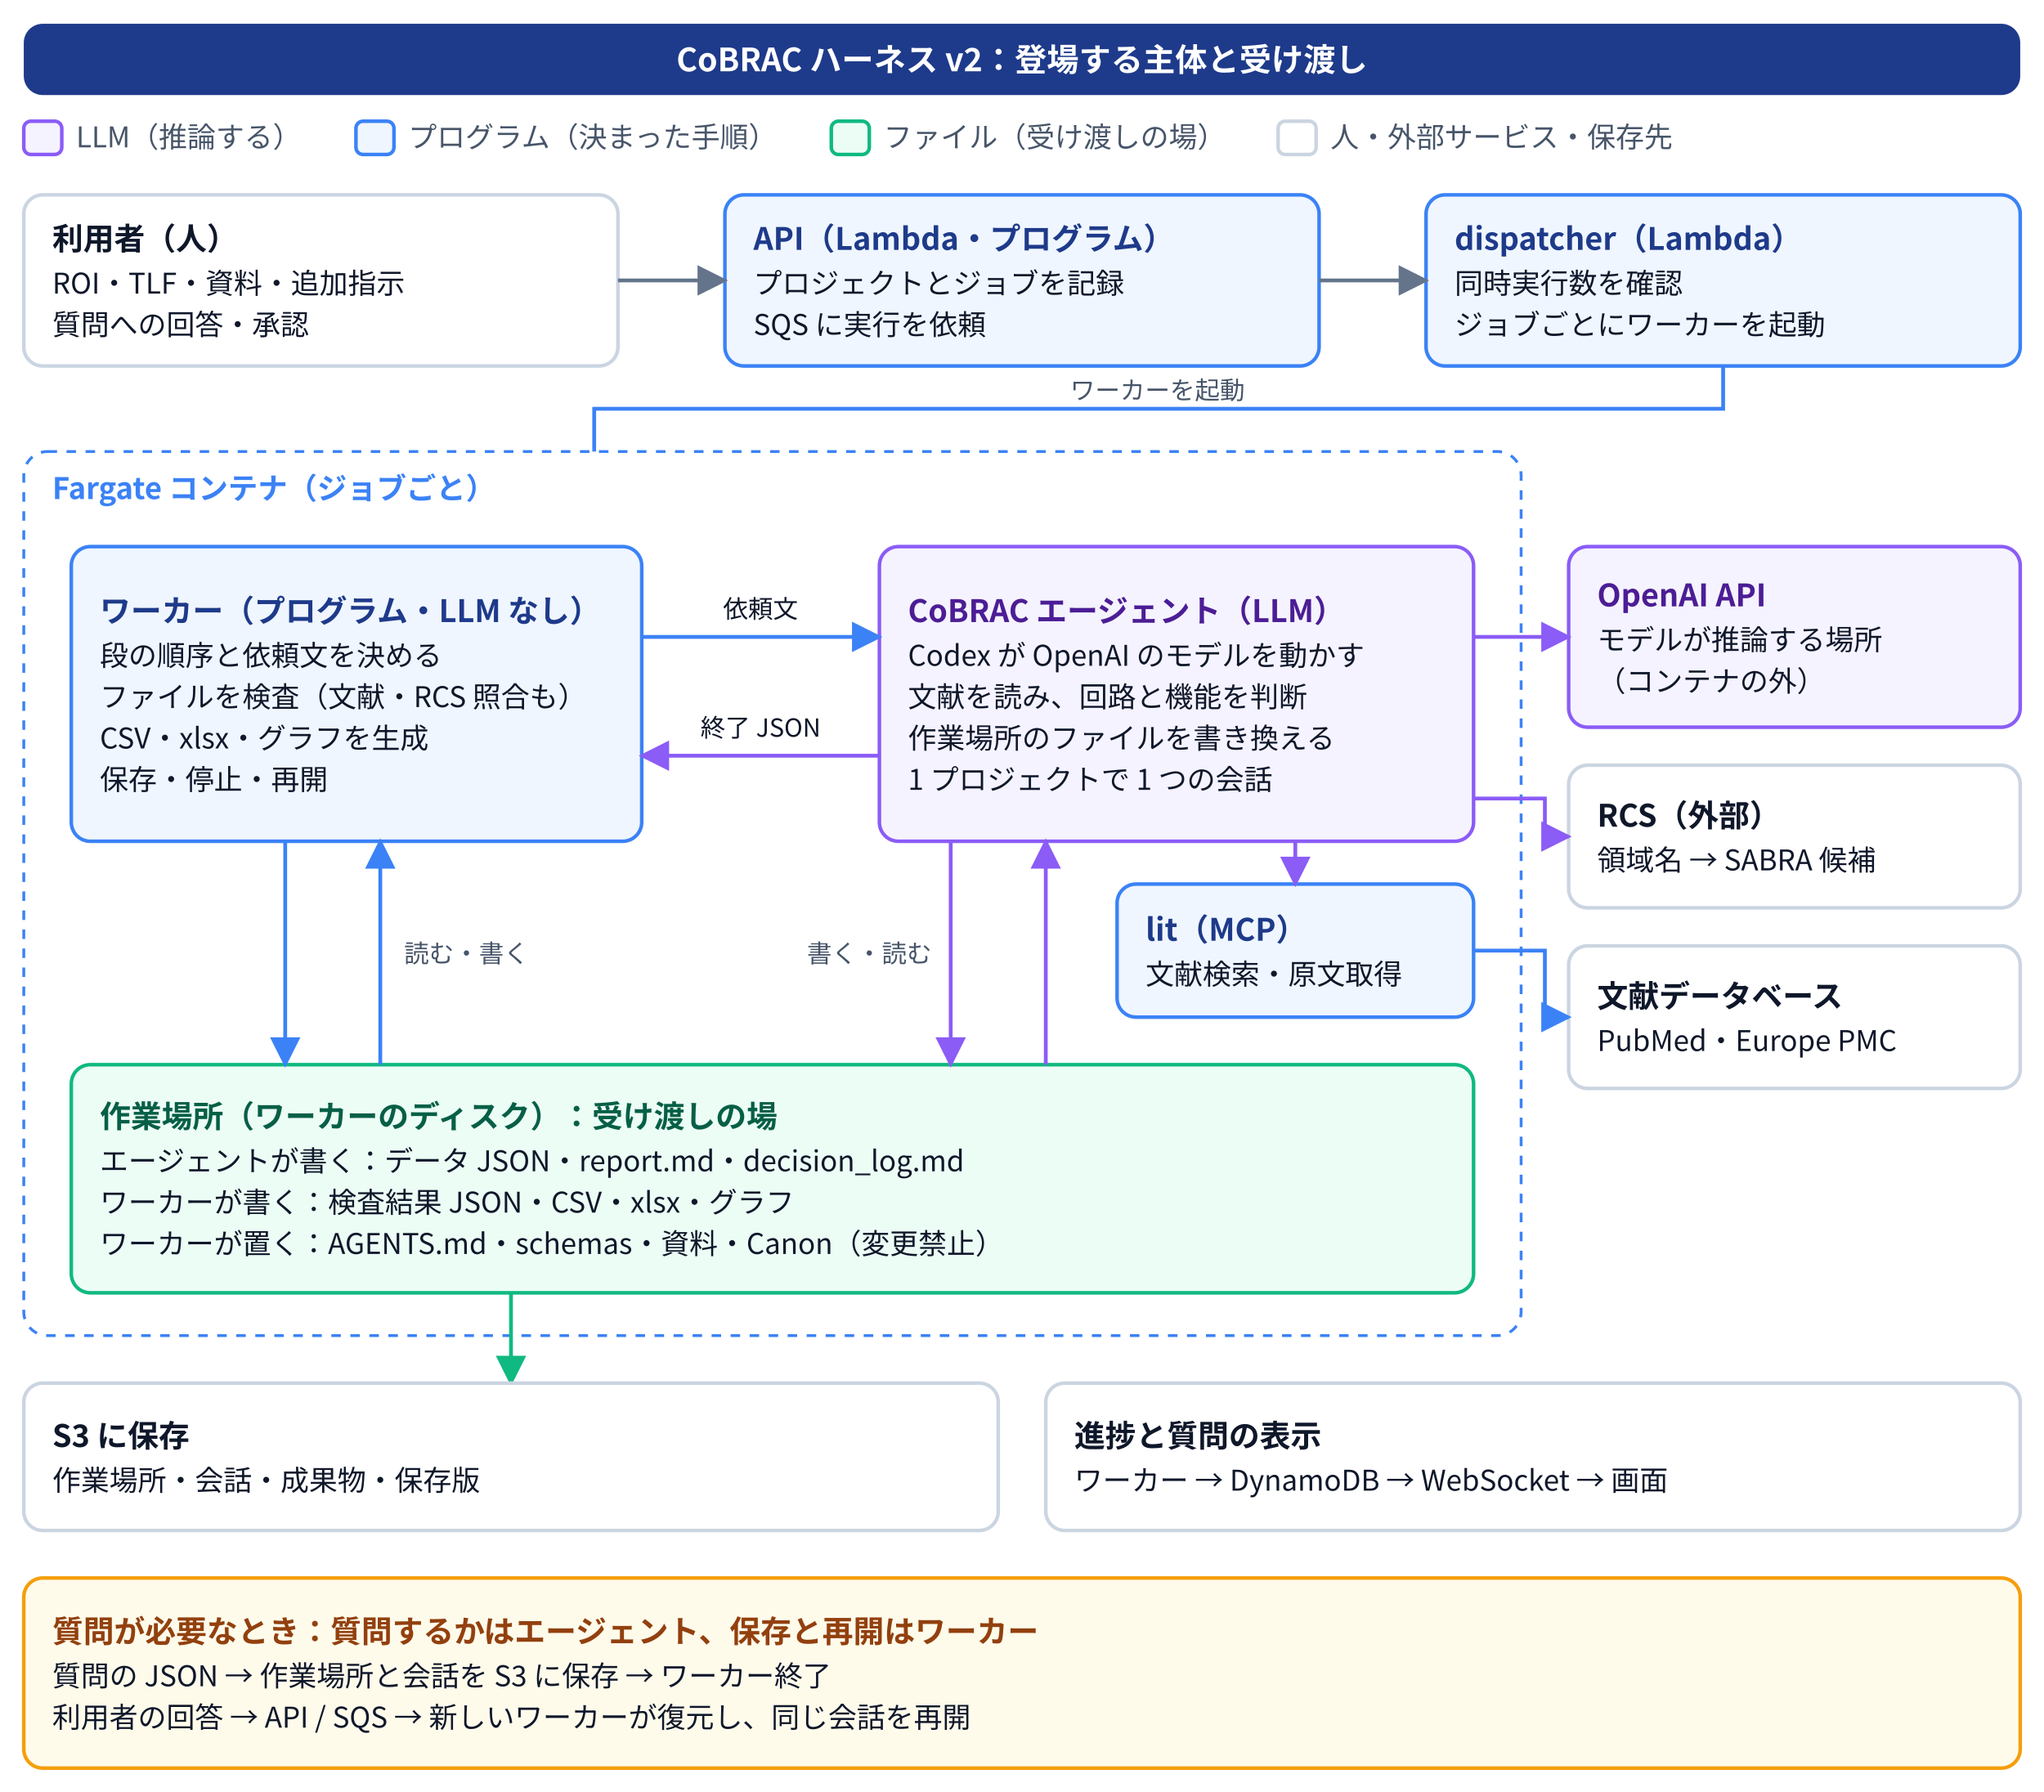
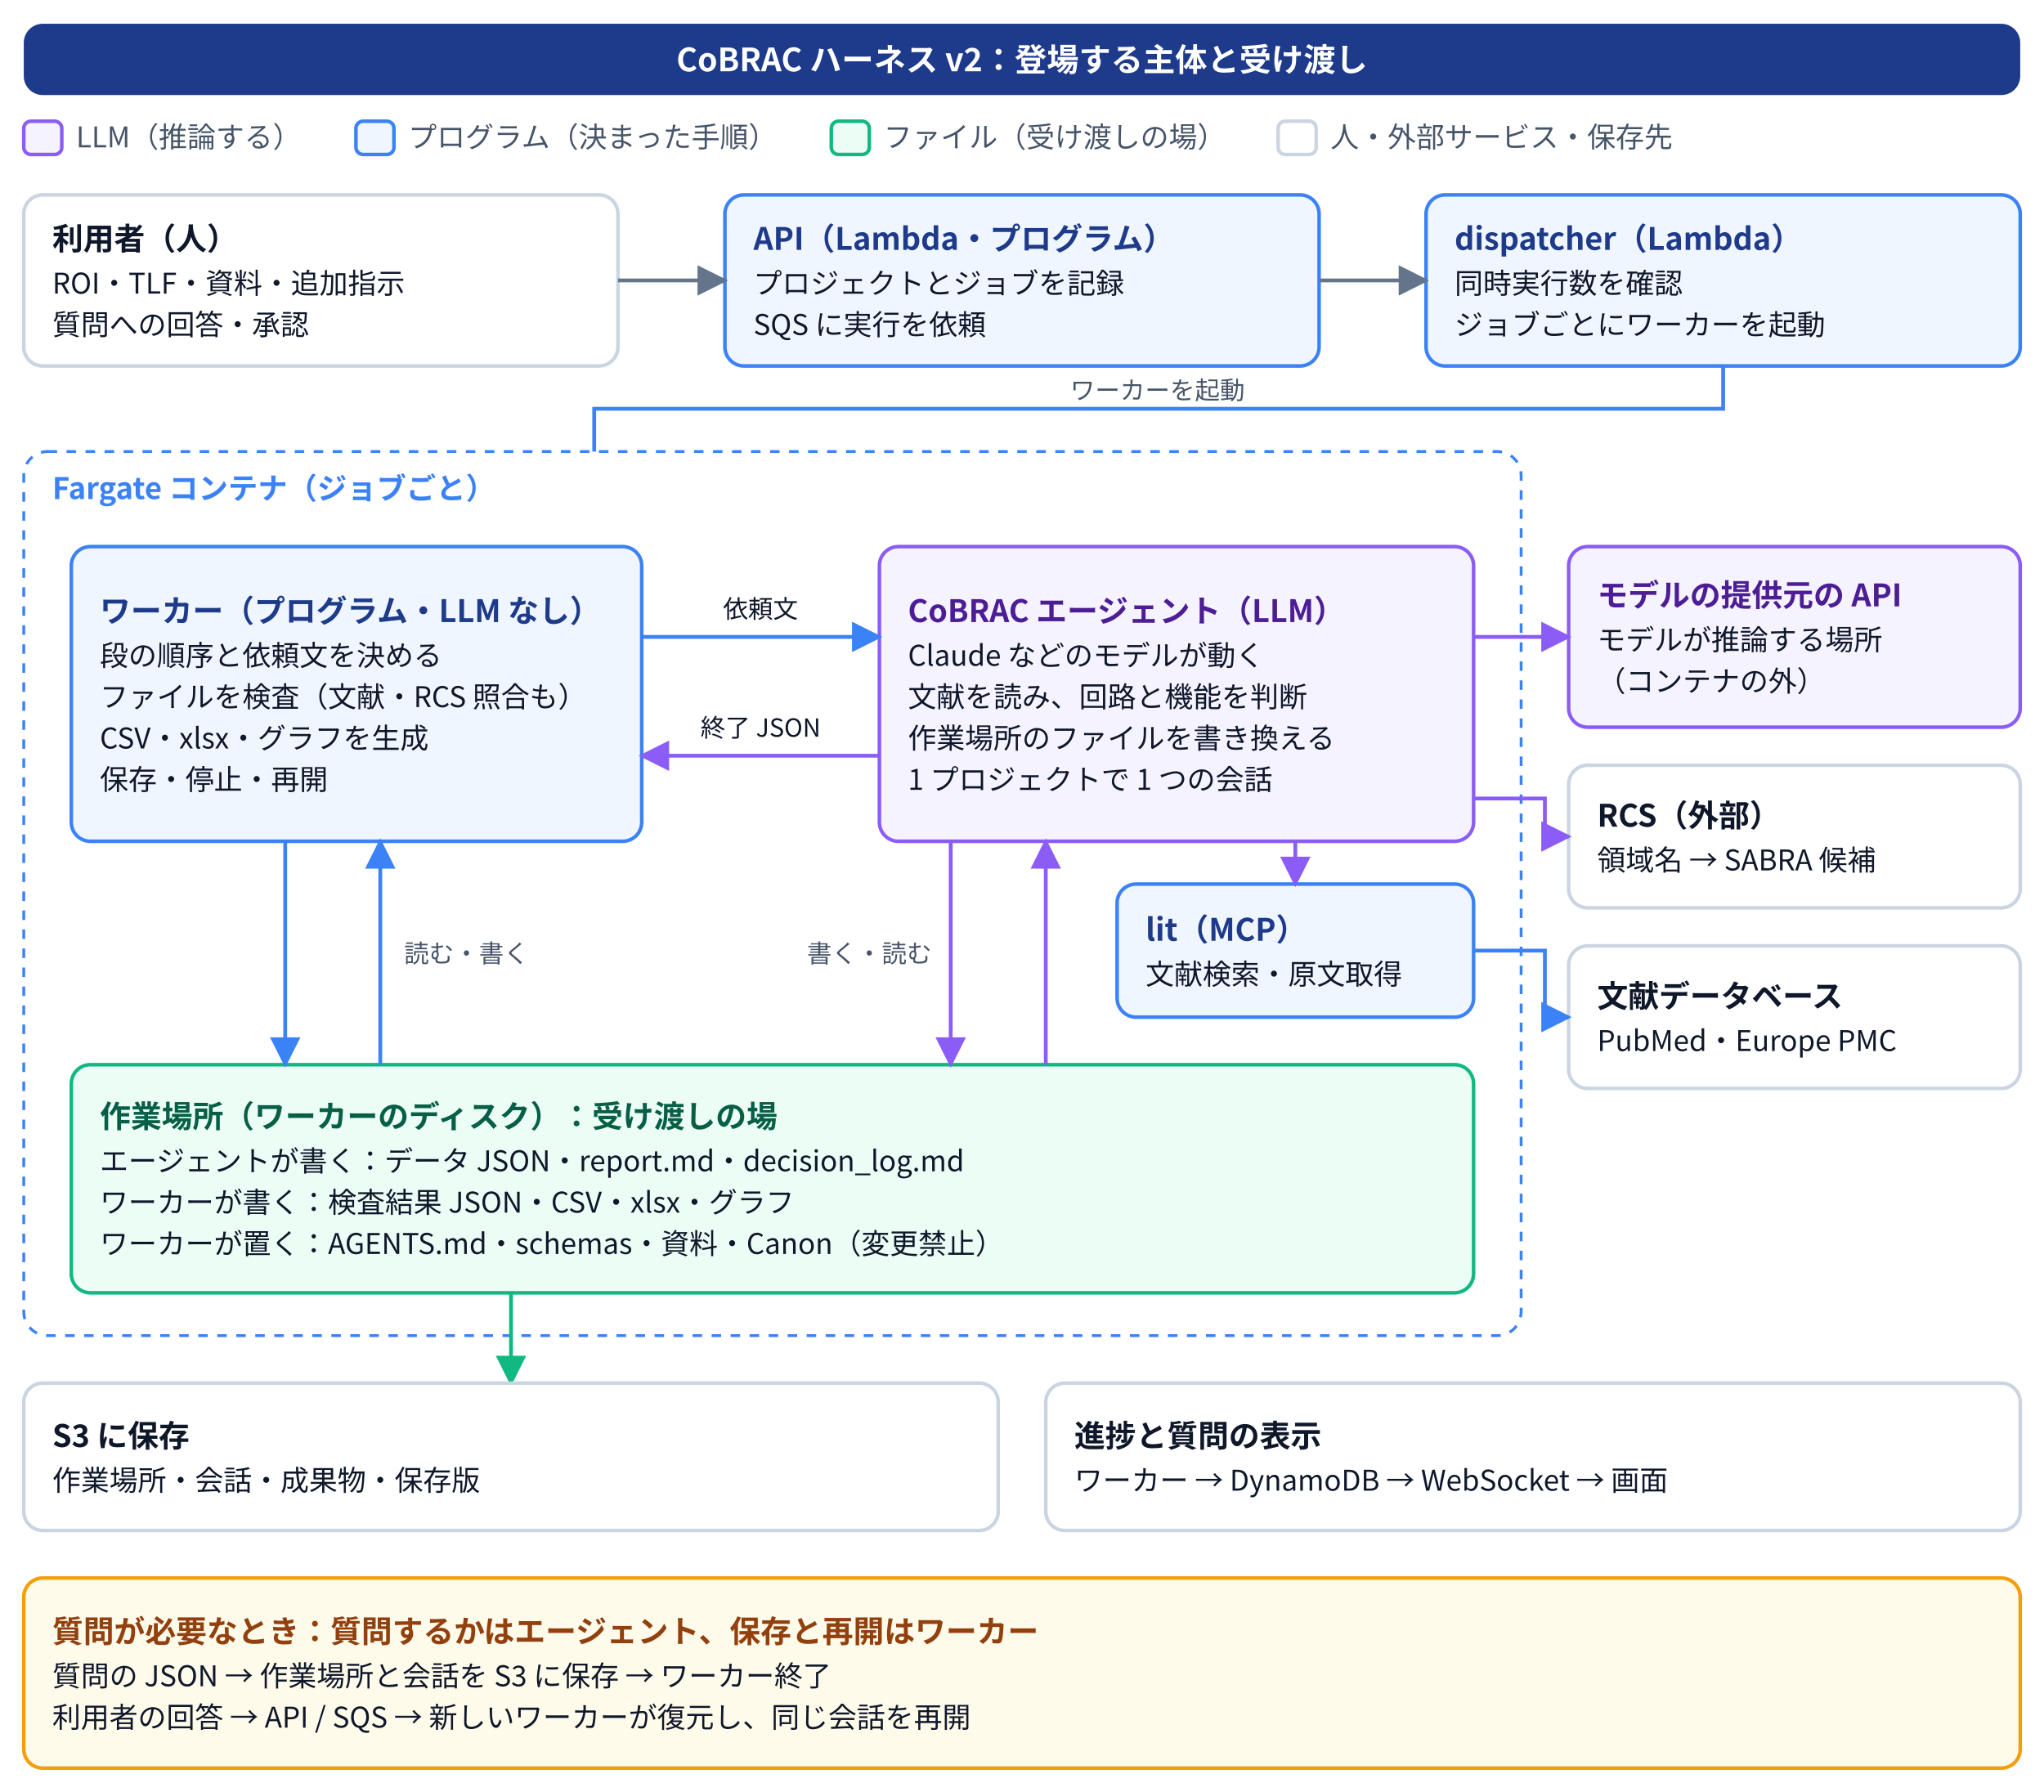
<svg xmlns="http://www.w3.org/2000/svg" viewBox="0 0 860 754" width="860" height="754" role="img" aria-labelledby="t d" lang="ja" font-family="'Noto Sans JP','Hiragino Sans','Hiragino Kaku Gothic ProN','Yu Gothic UI','Yu Gothic',Meiryo,'Noto Sans CJK JP',system-ui,-apple-system,'Segoe UI',sans-serif">
  <defs>
    <marker id="arrow-64748b" viewBox="0 0 10 10" refX="9" refY="5" markerWidth="8" markerHeight="8" orient="auto-start-reverse">
      <path d="M0 0 L10 5 L0 10 z" fill="#64748b" />
    </marker>
    <marker id="arrow-3b82f6" viewBox="0 0 10 10" refX="9" refY="5" markerWidth="8" markerHeight="8" orient="auto-start-reverse">
      <path d="M0 0 L10 5 L0 10 z" fill="#3b82f6" />
    </marker>
    <marker id="arrow-8b5cf6" viewBox="0 0 10 10" refX="9" refY="5" markerWidth="8" markerHeight="8" orient="auto-start-reverse">
      <path d="M0 0 L10 5 L0 10 z" fill="#8b5cf6" />
    </marker>
    <marker id="arrow-10b981" viewBox="0 0 10 10" refX="9" refY="5" markerWidth="8" markerHeight="8" orient="auto-start-reverse">
      <path d="M0 0 L10 5 L0 10 z" fill="#10b981" />
    </marker>
    <marker id="arrow-f59e0b" viewBox="0 0 10 10" refX="9" refY="5" markerWidth="8" markerHeight="8" orient="auto-start-reverse">
      <path d="M0 0 L10 5 L0 10 z" fill="#f59e0b" />
    </marker>
    <marker id="arrow-ef4444" viewBox="0 0 10 10" refX="9" refY="5" markerWidth="8" markerHeight="8" orient="auto-start-reverse">
      <path d="M0 0 L10 5 L0 10 z" fill="#ef4444" />
    </marker>
  </defs>
  <rect width="860" height="754" fill="#ffffff" />
  <rect x="10" y="10" width="840" height="30" rx="8" fill="#1e3a8a" />
  <text x="430" y="30" font-size="13.5" font-weight="700" fill="#ffffff" text-anchor="middle">
    <tspan>CoBRAC ハーネス v2：登場する主体と受け渡し</tspan>
  </text>
  <rect x="10" y="51" width="16" height="14" rx="3" fill="#f5f3ff" stroke="#8b5cf6" stroke-width="1.5" />
  <text x="32" y="62" font-size="12" font-weight="400" fill="#475569" text-anchor="start">
    <tspan>LLM（推論する）</tspan>
  </text>
  <rect x="149.76" y="51" width="16" height="14" rx="3" fill="#eff6ff" stroke="#3b82f6" stroke-width="1.5" />
  <text x="171.76" y="62" font-size="12" font-weight="400" fill="#475569" text-anchor="start">
    <tspan>プログラム（決まった手順）</tspan>
  </text>
  <rect x="349.76" y="51" width="16" height="14" rx="3" fill="#ecfdf5" stroke="#10b981" stroke-width="1.5" />
  <text x="371.76" y="62" font-size="12" font-weight="400" fill="#475569" text-anchor="start">
    <tspan>ファイル（受け渡しの場）</tspan>
  </text>
  <rect x="537.76" y="51" width="16" height="14" rx="3" fill="#ffffff" stroke="#cbd5e1" stroke-width="1.5" />
  <text x="559.76" y="62" font-size="12" font-weight="400" fill="#475569" text-anchor="start">
    <tspan>人・外部サービス・保存先</tspan>
  </text>
  <rect x="10" y="82" width="250" height="72" rx="8" fill="#ffffff" stroke="#cbd5e1" stroke-width="1.5" />
  <text x="22" y="105.15" font-size="13" font-weight="700" fill="#0f172a" text-anchor="start">
    <tspan>利用者（人）</tspan>
  </text>
  <text x="22" y="123.55" font-size="12" font-weight="400" fill="#0f172a" text-anchor="start">
    <tspan>ROI・TLF・資料・追加指示</tspan>
  </text>
  <text x="22" y="140.95" font-size="12" font-weight="400" fill="#0f172a" text-anchor="start">
    <tspan>質問への回答・承認</tspan>
  </text>
  <rect x="305" y="82" width="250" height="72" rx="8" fill="#eff6ff" stroke="#3b82f6" stroke-width="1.5" />
  <text x="317" y="105.15" font-size="13" font-weight="700" fill="#1e3a8a" text-anchor="start">
    <tspan>API（Lambda・プログラム）</tspan>
  </text>
  <text x="317" y="123.55" font-size="12" font-weight="400" fill="#0f172a" text-anchor="start">
    <tspan>プロジェクトとジョブを記録</tspan>
  </text>
  <text x="317" y="140.95" font-size="12" font-weight="400" fill="#0f172a" text-anchor="start">
    <tspan>SQS に実行を依頼</tspan>
  </text>
  <rect x="600" y="82" width="250" height="72" rx="8" fill="#eff6ff" stroke="#3b82f6" stroke-width="1.5" />
  <text x="612" y="105.15" font-size="13" font-weight="700" fill="#1e3a8a" text-anchor="start">
    <tspan>dispatcher（Lambda）</tspan>
  </text>
  <text x="612" y="123.55" font-size="12" font-weight="400" fill="#0f172a" text-anchor="start">
    <tspan>同時実行数を確認</tspan>
  </text>
  <text x="612" y="140.95" font-size="12" font-weight="400" fill="#0f172a" text-anchor="start">
    <tspan>ジョブごとにワーカーを起動</tspan>
  </text>
  <path d="M260 118 L305 118" fill="none" stroke="#64748b" stroke-width="1.6" marker-end="url(#arrow-64748b)" />
  <path d="M555 118 L600 118" fill="none" stroke="#64748b" stroke-width="1.6" marker-end="url(#arrow-64748b)" />
  <path d="M725 154 L725 172 L250 172 L250 230" fill="none" stroke="#3b82f6" stroke-width="1.6" marker-end="url(#arrow-3b82f6)" />
  <text x="487" y="168" font-size="10.5" font-weight="400" fill="#475569" text-anchor="middle">
    <tspan>ワーカーを起動</tspan>
  </text>
  <rect x="10" y="190" width="630" height="372" rx="10" fill="#ffffff" stroke="#3b82f6" stroke-width="1.2" stroke-dasharray="4 4" />
  <text x="22" y="210" font-size="12.5" font-weight="700" fill="#3b82f6" text-anchor="start">
    <tspan>Fargate コンテナ（ジョブごと）</tspan>
  </text>
  <rect x="30" y="230" width="240" height="124" rx="8" fill="#eff6ff" stroke="#3b82f6" stroke-width="1.5" />
  <text x="42" y="261.75" font-size="13" font-weight="700" fill="#1e3a8a" text-anchor="start">
    <tspan>ワーカー（プログラム・LLM なし）</tspan>
  </text>
  <text x="42" y="280.15" font-size="12" font-weight="400" fill="#0f172a" text-anchor="start">
    <tspan>段の順序と依頼文を決める</tspan>
  </text>
  <text x="42" y="297.55" font-size="12" font-weight="400" fill="#0f172a" text-anchor="start">
    <tspan>ファイルを検査（文献・RCS 照合も）</tspan>
  </text>
  <text x="42" y="314.95" font-size="12" font-weight="400" fill="#0f172a" text-anchor="start">
    <tspan>CSV・xlsx・グラフを生成</tspan>
  </text>
  <text x="42" y="332.35" font-size="12" font-weight="400" fill="#0f172a" text-anchor="start">
    <tspan>保存・停止・再開</tspan>
  </text>
  <rect x="370" y="230" width="250" height="124" rx="8" fill="#f5f3ff" stroke="#8b5cf6" stroke-width="1.5" />
  <text x="382" y="261.75" font-size="13" font-weight="700" fill="#4c1d95" text-anchor="start">
    <tspan>CoBRAC エージェント（LLM）</tspan>
  </text>
  <text x="382" y="280.15" font-size="12" font-weight="400" fill="#0f172a" text-anchor="start">
-     <tspan>Codex が OpenAI のモデルを動かす</tspan>
+     <tspan>Claude などのモデルが動く</tspan>
  </text>
  <text x="382" y="297.55" font-size="12" font-weight="400" fill="#0f172a" text-anchor="start">
    <tspan>文献を読み、回路と機能を判断</tspan>
  </text>
  <text x="382" y="314.95" font-size="12" font-weight="400" fill="#0f172a" text-anchor="start">
    <tspan>作業場所のファイルを書き換える</tspan>
  </text>
  <text x="382" y="332.35" font-size="12" font-weight="400" fill="#0f172a" text-anchor="start">
    <tspan>1 プロジェクトで 1 つの会話</tspan>
  </text>
  <path d="M270 268 L370 268" fill="none" stroke="#3b82f6" stroke-width="1.6" marker-end="url(#arrow-3b82f6)" />
  <path d="M370 318 L270 318" fill="none" stroke="#8b5cf6" stroke-width="1.6" marker-end="url(#arrow-8b5cf6)" />
  <text x="320" y="260" font-size="10.5" font-weight="400" fill="#0f172a" text-anchor="middle">
    <tspan>依頼文</tspan>
  </text>
  <text x="320" y="310" font-size="10.5" font-weight="400" fill="#0f172a" text-anchor="middle">
    <tspan>終了 JSON</tspan>
  </text>
  <rect x="470" y="372" width="150" height="56" rx="8" fill="#eff6ff" stroke="#3b82f6" stroke-width="1.5" />
  <text x="482" y="395.85" font-size="13" font-weight="700" fill="#1e3a8a" text-anchor="start">
    <tspan>lit（MCP）</tspan>
  </text>
  <text x="482" y="414.25" font-size="12" font-weight="400" fill="#0f172a" text-anchor="start">
    <tspan>文献検索・原文取得</tspan>
  </text>
  <path d="M545 354 L545 372" fill="none" stroke="#8b5cf6" stroke-width="1.6" marker-end="url(#arrow-8b5cf6)" />
  <rect x="30" y="448" width="590" height="96" rx="8" fill="#ecfdf5" stroke="#10b981" stroke-width="1.5" />
  <text x="42" y="474.45" font-size="13" font-weight="700" fill="#065f46" text-anchor="start">
    <tspan>作業場所（ワーカーのディスク）：受け渡しの場</tspan>
  </text>
  <text x="42" y="492.85" font-size="12" font-weight="400" fill="#0f172a" text-anchor="start">
    <tspan>エージェントが書く：データ JSON・report.md・decision_log.md</tspan>
  </text>
  <text x="42" y="510.25" font-size="12" font-weight="400" fill="#0f172a" text-anchor="start">
    <tspan>ワーカーが書く：検査結果 JSON・CSV・xlsx・グラフ</tspan>
  </text>
  <text x="42" y="527.65" font-size="12" font-weight="400" fill="#0f172a" text-anchor="start">
    <tspan>ワーカーが置く：AGENTS.md・schemas・資料・Canon（変更禁止）</tspan>
  </text>
  <path d="M120 354 L120 448" fill="none" stroke="#3b82f6" stroke-width="1.6" marker-end="url(#arrow-3b82f6)" />
  <path d="M160 448 L160 354" fill="none" stroke="#3b82f6" stroke-width="1.6" marker-end="url(#arrow-3b82f6)" />
  <text x="170" y="405" font-size="10.5" font-weight="400" fill="#475569" text-anchor="start">
    <tspan>読む・書く</tspan>
  </text>
  <path d="M400 354 L400 448" fill="none" stroke="#8b5cf6" stroke-width="1.6" marker-end="url(#arrow-8b5cf6)" />
  <path d="M440 448 L440 354" fill="none" stroke="#8b5cf6" stroke-width="1.6" marker-end="url(#arrow-8b5cf6)" />
  <text x="392" y="405" font-size="10.5" font-weight="400" fill="#475569" text-anchor="end">
    <tspan>書く・読む</tspan>
  </text>
  <rect x="660" y="230" width="190" height="76" rx="8" fill="#f5f3ff" stroke="#8b5cf6" stroke-width="1.5" />
  <text x="672" y="255.15" font-size="13" font-weight="700" fill="#4c1d95" text-anchor="start">
-     <tspan>OpenAI API</tspan>
+     <tspan>モデルの提供元の API</tspan>
  </text>
  <text x="672" y="273.55" font-size="12" font-weight="400" fill="#0f172a" text-anchor="start">
    <tspan>モデルが推論する場所</tspan>
  </text>
  <text x="672" y="290.95" font-size="12" font-weight="400" fill="#0f172a" text-anchor="start">
    <tspan>（コンテナの外）</tspan>
  </text>
  <path d="M620 268 L660 268" fill="none" stroke="#8b5cf6" stroke-width="1.6" marker-end="url(#arrow-8b5cf6)" />
  <rect x="660" y="322" width="190" height="60" rx="8" fill="#ffffff" stroke="#cbd5e1" stroke-width="1.5" />
  <text x="672" y="347.85" font-size="13" font-weight="700" fill="#0f172a" text-anchor="start">
    <tspan>RCS（外部）</tspan>
  </text>
  <text x="672" y="366.25" font-size="12" font-weight="400" fill="#0f172a" text-anchor="start">
    <tspan>領域名 → SABRA 候補</tspan>
  </text>
  <path d="M620 336 L650 336 L650 352 L660 352" fill="none" stroke="#8b5cf6" stroke-width="1.6" marker-end="url(#arrow-8b5cf6)" />
  <rect x="660" y="398" width="190" height="60" rx="8" fill="#ffffff" stroke="#cbd5e1" stroke-width="1.5" />
  <text x="672" y="423.85" font-size="13" font-weight="700" fill="#0f172a" text-anchor="start">
    <tspan>文献データベース</tspan>
  </text>
  <text x="672" y="442.25" font-size="12" font-weight="400" fill="#0f172a" text-anchor="start">
    <tspan>PubMed・Europe PMC</tspan>
  </text>
  <path d="M620 400 L650 400 L650 428 L660 428" fill="none" stroke="#3b82f6" stroke-width="1.6" marker-end="url(#arrow-3b82f6)" />
  <path d="M215 544 L215 582" fill="none" stroke="#10b981" stroke-width="1.6" marker-end="url(#arrow-10b981)" />
  <rect x="10" y="582" width="410" height="62" rx="8" fill="#ffffff" stroke="#cbd5e1" stroke-width="1.5" />
  <text x="22" y="608.85" font-size="13" font-weight="700" fill="#0f172a" text-anchor="start">
    <tspan>S3 に保存</tspan>
  </text>
  <text x="22" y="627.25" font-size="12" font-weight="400" fill="#0f172a" text-anchor="start">
    <tspan>作業場所・会話・成果物・保存版</tspan>
  </text>
  <rect x="440" y="582" width="410" height="62" rx="8" fill="#ffffff" stroke="#cbd5e1" stroke-width="1.5" />
  <text x="452" y="608.85" font-size="13" font-weight="700" fill="#0f172a" text-anchor="start">
    <tspan>進捗と質問の表示</tspan>
  </text>
  <text x="452" y="627.25" font-size="12" font-weight="400" fill="#0f172a" text-anchor="start">
    <tspan>ワーカー → DynamoDB → WebSocket → 画面</tspan>
  </text>
  <rect x="10" y="664" width="840" height="80" rx="8" fill="#fffbeb" stroke="#f59e0b" stroke-width="1.5" />
  <text x="22" y="691.15" font-size="13" font-weight="700" fill="#92400e" text-anchor="start">
    <tspan>質問が必要なとき：質問するかはエージェント、保存と再開はワーカー</tspan>
  </text>
  <text x="22" y="709.55" font-size="12" font-weight="400" fill="#0f172a" text-anchor="start">
    <tspan>質問の JSON → 作業場所と会話を S3 に保存 → ワーカー終了</tspan>
  </text>
  <text x="22" y="726.95" font-size="12" font-weight="400" fill="#0f172a" text-anchor="start">
    <tspan>利用者の回答 → API / SQS → 新しいワーカーが復元し、同じ会話を再開</tspan>
  </text>
</svg>
